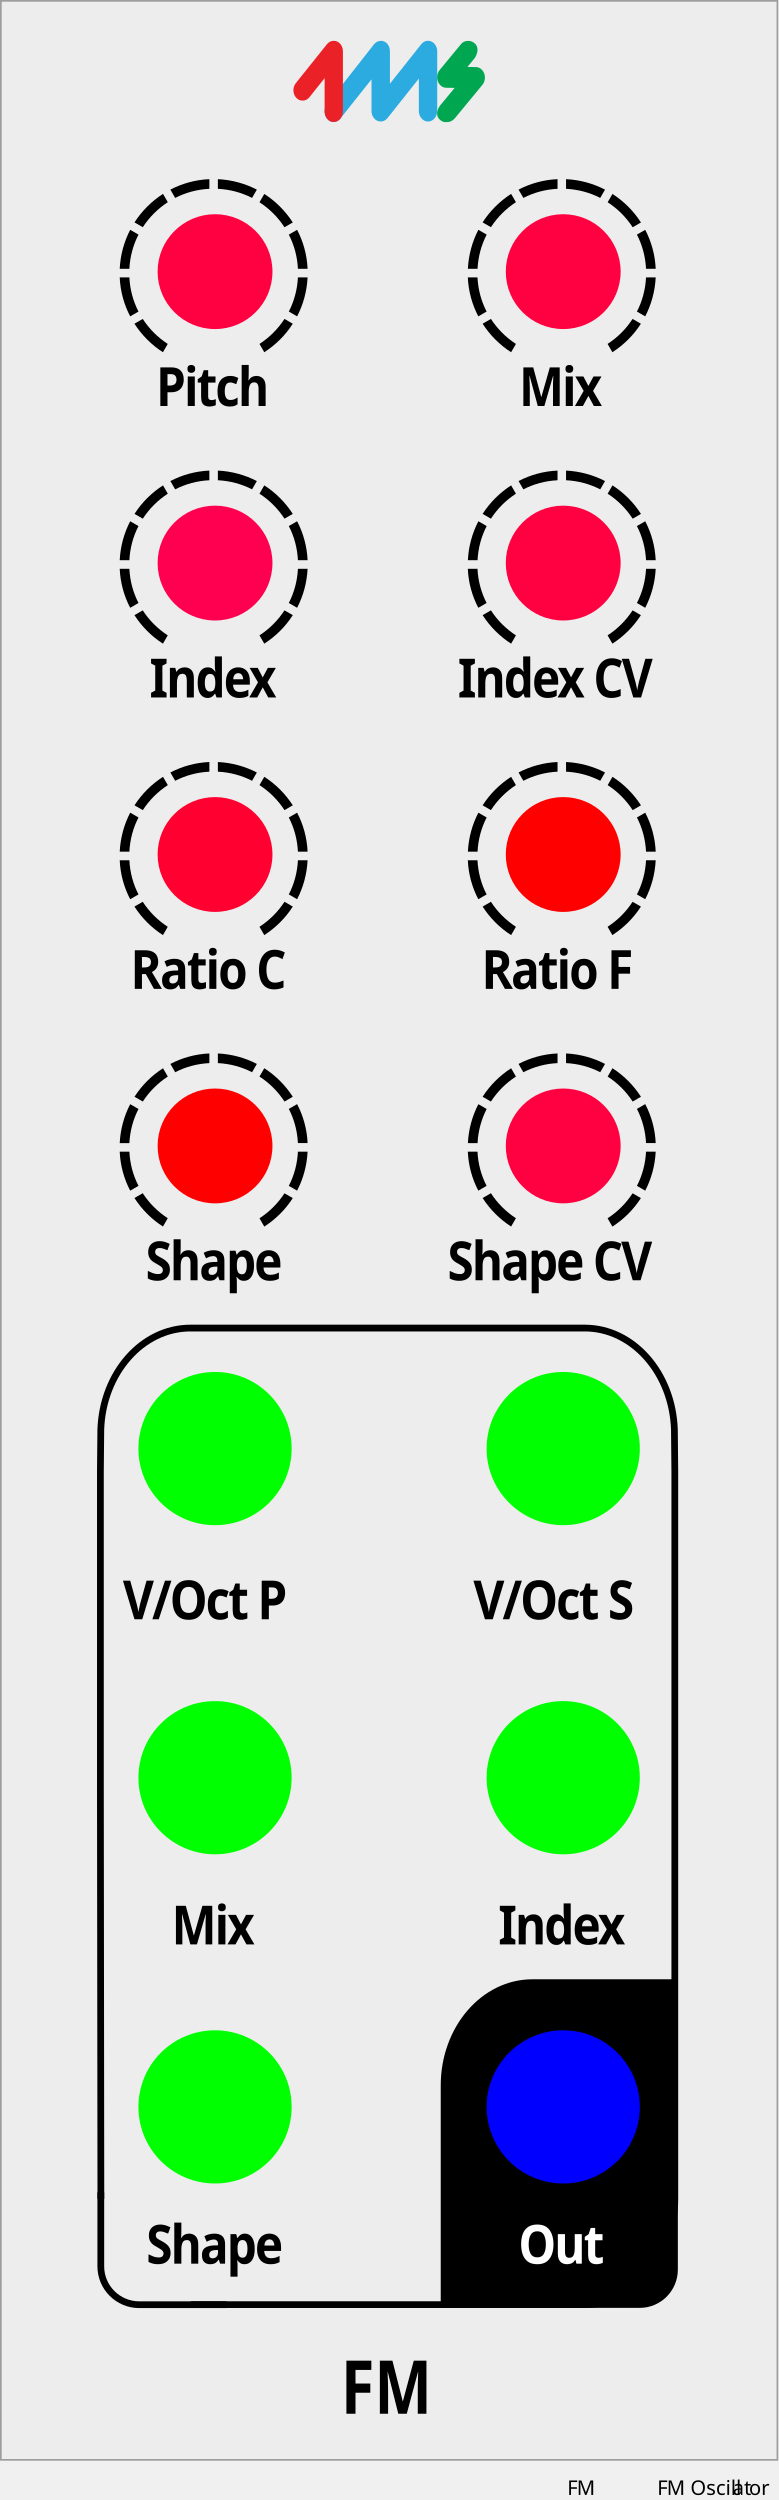
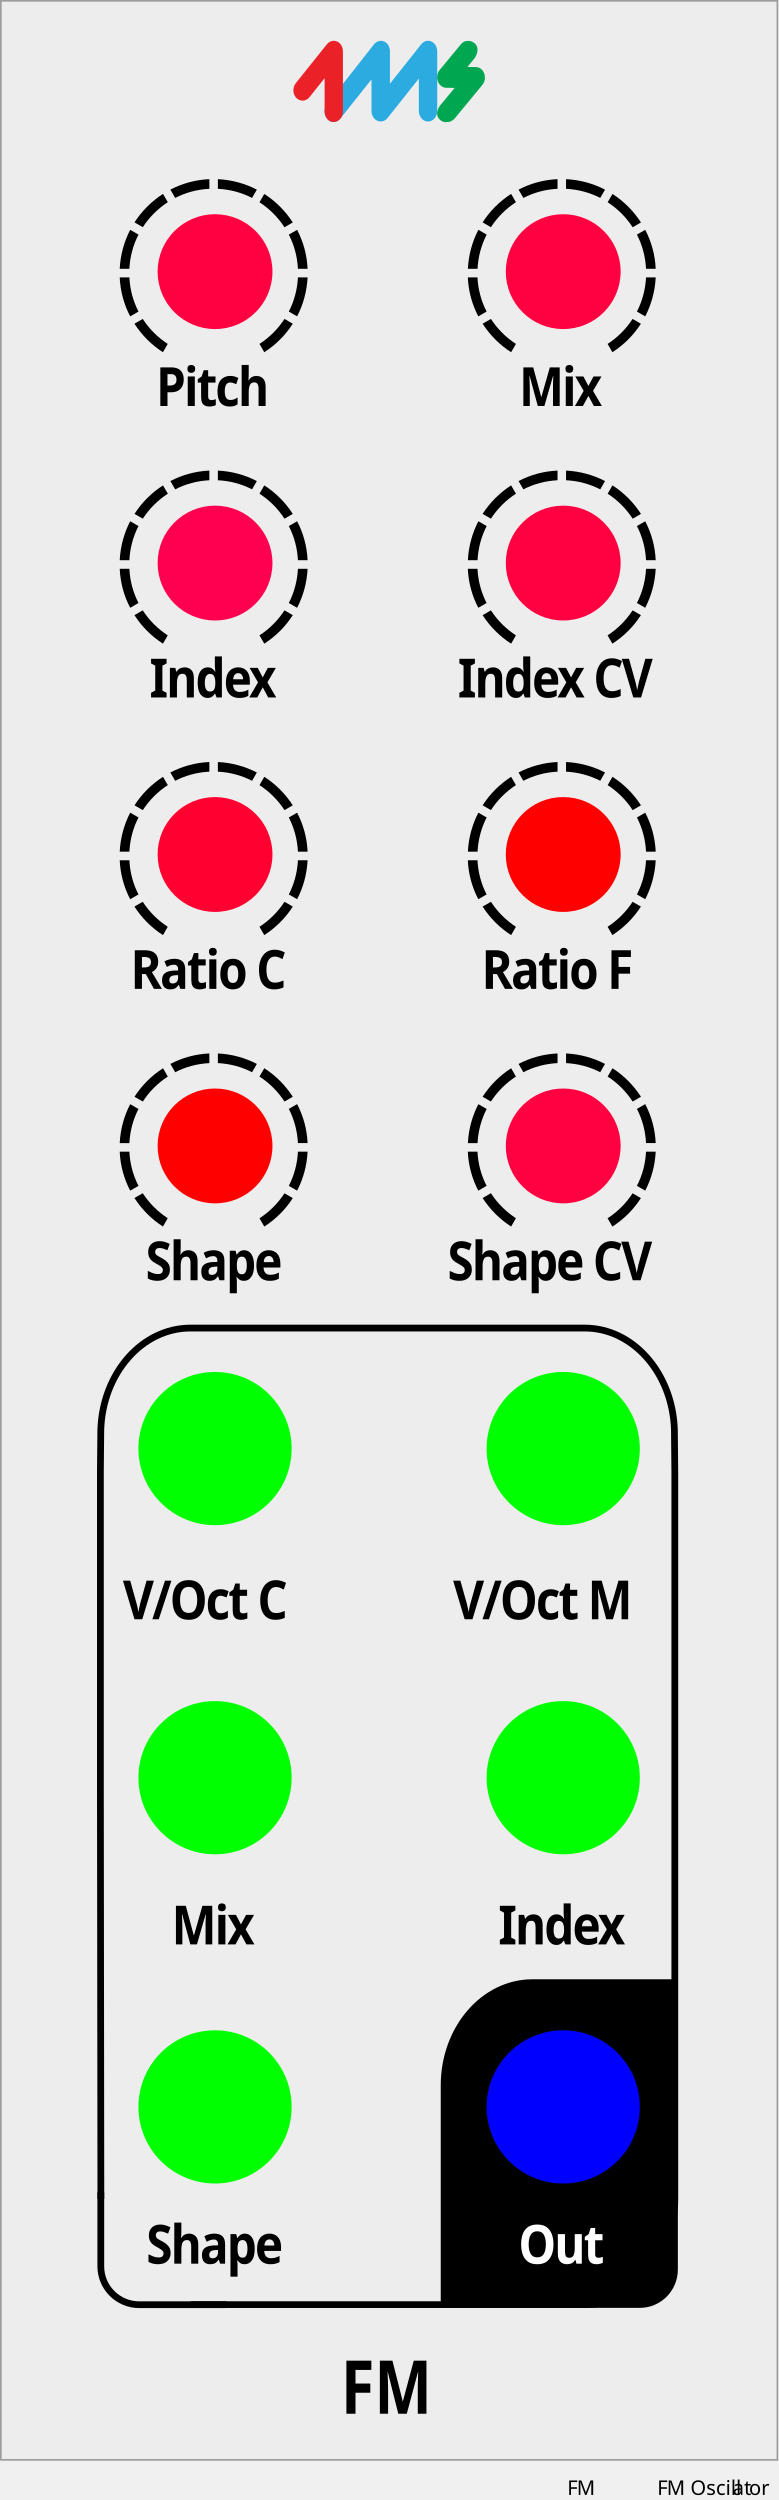
<svg xmlns="http://www.w3.org/2000/svg" width="40.64mm" height="130.55mm" viewBox="0 0 115.2 370.07" version="1.1" id="svg115">
  <defs id="defs16">
    <clipPath id="clippath">
      <rect x="17.72" y="112.8" width="27.8" height="25.62" style="fill: none; stroke-width: 0px;" id="rect1" />
    </clipPath>
    <clipPath id="clippath-1">
      <rect x="17.72" y="112.8" width="27.8" height="25.62" style="fill: none; stroke-width: 0px;" id="rect2" />
    </clipPath>
    <clipPath id="clippath-2">
      <rect x="69.26" y="112.8" width="27.8" height="25.62" style="fill: none; stroke-width: 0px;" id="rect3" />
    </clipPath>
    <clipPath id="clippath-3">
      <rect x="69.26" y="112.8" width="27.8" height="25.62" style="fill: none; stroke-width: 0px;" id="rect4" />
    </clipPath>
    <clipPath id="clippath-4">
      <rect x="17.72" y="155.94" width="27.8" height="25.62" style="fill: none; stroke-width: 0px;" id="rect5" />
    </clipPath>
    <clipPath id="clippath-5">
      <rect x="17.72" y="155.94" width="27.8" height="25.62" style="fill: none; stroke-width: 0px;" id="rect6" />
    </clipPath>
    <clipPath id="clippath-6">
      <rect x="69.26" y="155.94" width="27.8" height="25.62" style="fill: none; stroke-width: 0px;" id="rect7" />
    </clipPath>
    <clipPath id="clippath-7">
      <rect x="69.26" y="155.94" width="27.8" height="25.62" style="fill: none; stroke-width: 0px;" id="rect8" />
    </clipPath>
    <clipPath id="clippath-8">
      <rect x="17.72" y="26.52" width="27.8" height="25.62" style="fill: none; stroke-width: 0px;" id="rect9" />
    </clipPath>
    <clipPath id="clippath-9">
      <rect x="17.72" y="26.52" width="27.8" height="25.62" style="fill: none; stroke-width: 0px;" id="rect10" />
    </clipPath>
    <clipPath id="clippath-10">
      <rect x="69.26" y="26.52" width="27.8" height="25.62" style="fill: none; stroke-width: 0px;" id="rect11" />
    </clipPath>
    <clipPath id="clippath-11">
      <rect x="69.26" y="26.52" width="27.8" height="25.62" style="fill: none; stroke-width: 0px;" id="rect12" />
    </clipPath>
    <clipPath id="clippath-12">
      <rect x="17.72" y="69.66" width="27.8" height="25.62" style="fill: none; stroke-width: 0px;" id="rect13" />
    </clipPath>
    <clipPath id="clippath-13">
      <rect x="17.72" y="69.66" width="27.8" height="25.62" style="fill: none; stroke-width: 0px;" id="rect14" />
    </clipPath>
    <clipPath id="clippath-14">
      <rect x="69.26" y="69.66" width="27.8" height="25.62" style="fill: none; stroke-width: 0px;" id="rect15" />
    </clipPath>
    <clipPath id="clippath-15">
      <rect x="69.26" y="69.66" width="27.8" height="25.62" style="fill: none; stroke-width: 0px;" id="rect16" />
    </clipPath>
  </defs>
  <g id="faceplate">
    <g id="g17">
      <rect x=".12" y=".13" width="114.95" height="364" style="fill: #ededed; stroke-width: 0px;" id="rect17" />
      <path d="M114.95.25v363.75H.25V.25h114.7M115.2,0H0v364.25h115.2V0h0Z" style="fill: #9d9d9e; stroke-width: 0px;" id="path17" />
    </g>
    <g id="g20">
      <path d="M49.4,18.07c-.37,0-.71-.17-.97-.47-.51-.6-.52-1.54-.04-2.16l6.97-8.88c.38-.48,1.05-.65,1.57-.39.5.25.79.82.79,1.45v4.77l4.64-5.85c.38-.48,1.01-.64,1.53-.38.5.25.83.81.83,1.44v8.82c0,.86-.61,1.57-1.36,1.57s-1.36-.7-1.36-1.57v-4.79l-4.64,5.85c-.38.48-1.01.64-1.54.38-.5-.24-.83-.81-.83-1.44v-4.67l-4.61,5.8c-.26.32-.62.51-1,.51h0Z" style="fill: #2cabe1; stroke-width: 0px;" id="path18" />
      <path d="M49.4,18.07c-.75,0-1.35-.7-1.35-1.57v-4.93l-2.26,2.84c-.5.63-1.44.65-1.97.04-.51-.6-.52-1.53-.03-2.15l4.61-5.76c.26-.32.63-.5,1-.5.18,0,.37.04.54.12.5.25.82.81.82,1.44v8.89c0,.86-.61,1.57-1.36,1.57h0Z" style="fill: #ea2228; stroke-width: 0px;" id="path19" />
      <path d="M66,18.09h0c-.35,0-.68-.15-.94-.42-.76-.78-.14-1.84.29-2.3l1.95-2.36-1.26-.02c-.56-.01-1.04-.4-1.24-1-.19-.56-.07-1.21.29-1.64l3.16-3.83c.23-.28.55-.48,1.13-.47.33,0,.67.17.92.4.71.66.29,1.7-.07,2.2l-1.04,1.26,1.26.02c.56.01,1.04.4,1.24,1,.19.56.07,1.21-.29,1.64l-4.1,4.97c-.35.35-.65.55-1.3.54h0Z" style="fill: #00a650; stroke-width: 0px;" id="path20" />
    </g>
    <g id="Layer_3" data-name="Layer 3">
      <g id="g22">
        <path d="M100.35,316.21v-23.22h-21.54c-7.49,0-13.57,7.04-13.57,15.71v32.93h15.07s0,0,0,0h14.39c3.12,0,5.64-2.55,5.64-5.67v-19.84.08Z" style="fill: #000; stroke-width: 0px;" id="path21" />
        <path d="M28.23,341.15h35.2s23.15,0,23.15,0c7.35,0,13.31-7.02,13.31-15.67v-107.66l-.06-6.21c-.29-8.35-6.12-15.02-13.28-15.02H28.2c-7.17,0-12.99,6.67-13.28,15.02l-.06,6.21v46.5l.07,61.17" style="fill: none; stroke: #000; stroke-miterlimit: 10;" id="path22" />
      </g>
      <path d="M14.92,324.53v10.96c0,3.12,2.55,5.67,5.67,5.67h12.93" style="fill: none; stroke: #000; stroke-miterlimit: 10;" id="path23" />
    </g>
    <g id="Layer_4" data-name="Layer 4">
      <text transform="translate(50.47 357.3) scale(.82 1)" style="fill: #000; font-family: GillSans-Bold, 'Gill Sans'; font-size: 11px; font-weight: 700;" id="text23">
        <tspan x="0" y="0" id="tspan23">FM</tspan>
      </text>
-       <text transform="translate(70.08 239.7) scale(.88 1)" style="fill: #000; font-family: GillSans-Bold, 'Gill Sans'; font-size: 8px; font-weight: 700; letter-spacing: -.04em;" id="text24">
-         <tspan x="0" y="0" id="tspan24">V/Oct S</tspan>
+       <text transform="scale(0.9380831,1.066004)" style="font-weight:700;font-size:7.505px;font-family:GillSans-Bold, 'Gill Sans';letter-spacing:-0.04em;fill:#000000;stroke-width:0.938" id="text24" x="71.507" y="224.859">
+         <tspan x="71.507" y="224.859" id="tspan24" style="stroke-width:0.938">V/Oct M</tspan>
      </text>
      <text transform="translate(73.77 287.83) scale(.88 1)" style="fill: #000; font-family: GillSans-Bold, 'Gill Sans'; font-size: 8px; font-weight: 700; letter-spacing: -.04em;" id="text25">
        <tspan x="0" y="0" id="tspan25">Index</tspan>
      </text>
      <text transform="translate(76.73 335.09) scale(.88 1)" style="fill: #fff; font-family: GillSans-Bold, 'Gill Sans'; font-size: 8px; font-weight: 700; letter-spacing: -.04em;" id="text26">
        <tspan x="0" y="0" id="tspan26">Out</tspan>
      </text>
-       <text transform="translate(18.2 239.7) scale(.88 1)" style="fill: #000; font-family: GillSans-Bold, 'Gill Sans'; font-size: 8px; font-weight: 700; letter-spacing: -.04em;" id="text27">
-         <tspan x="0" y="0" id="tspan27">V/Oct P</tspan>
+       <text transform="matrix(0.88,0,0,1,18.2,239.7)" style="font-weight:700;font-size:8px;font-family:GillSans-Bold, 'Gill Sans';letter-spacing:-0.04em;fill:#000000" id="text27">
+         <tspan x="0" y="0" id="tspan27">V/Oct C</tspan>
      </text>
      <text transform="translate(25.41 287.83) scale(.88 1)" style="fill: #000; font-family: GillSans-Bold, 'Gill Sans'; font-size: 8px; font-weight: 700; letter-spacing: -.04em;" id="text28">
        <tspan x="0" y="0" id="tspan28">Mix</tspan>
      </text>
      <text transform="translate(21.65 335.09) scale(.88 1)" style="fill: #000; font-family: GillSans-Bold, 'Gill Sans'; font-size: 8px; font-weight: 700; letter-spacing: -.04em;" id="text29">
        <tspan x="0" y="0" id="tspan29">Shape</tspan>
      </text>
      <g id="g110">
        <g id="pips_-_fewest" data-name="pips - fewest">
          <g style="clip-path: url(#clippath);" clip-path="url(#clippath)" id="g39">
            <g style="clip-path: url(#clippath-1);" clip-path="url(#clippath-1)" id="g38">
              <path d="M37.31,115.58l.71-1.23c-1.74-.9-3.7-1.45-5.77-1.55v1.43c1.81.09,3.53.56,5.06,1.35" style="fill: #000; stroke-width: 0px;" id="path29" />
              <path d="M42.11,119.92l1.23-.71c-1.09-1.69-2.53-3.14-4.22-4.22l-.71,1.23c1.48.96,2.74,2.22,3.7,3.7" style="fill: #000; stroke-width: 0px;" id="path30" />
              <path d="M24.84,116.22l-.71-1.23c-1.69,1.09-3.14,2.53-4.22,4.22l1.23.71c.96-1.48,2.22-2.74,3.7-3.7" style="fill: #000; stroke-width: 0px;" id="path31" />
              <path d="M44.1,126.07h1.43c-.09-2.07-.64-4.03-1.55-5.77l-1.23.71c.79,1.53,1.26,3.24,1.35,5.06" style="fill: #000; stroke-width: 0px;" id="path32" />
              <path d="M30.99,114.23v-1.43c-2.07.09-4.03.64-5.77,1.55l.71,1.23c1.53-.79,3.24-1.26,5.06-1.35" style="fill: #000; stroke-width: 0px;" id="path33" />
              <path d="M21.13,133.49l-1.23.71c1.09,1.69,2.53,3.14,4.22,4.22l.71-1.23c-1.48-.96-2.74-2.22-3.7-3.7" style="fill: #000; stroke-width: 0px;" id="path34" />
              <path d="M38.41,137.19l.71,1.23c1.69-1.09,3.14-2.53,4.22-4.22l-1.23-.71c-.96,1.48-2.22,2.74-3.7,3.7" style="fill: #000; stroke-width: 0px;" id="path35" />
              <path d="M44.1,127.34c-.09,1.81-.56,3.53-1.35,5.06l1.23.71c.9-1.74,1.45-3.7,1.55-5.77h-1.43Z" style="fill: #000; stroke-width: 0px;" id="path36" />
              <path d="M19.15,127.34h-1.43c.09,2.07.64,4.03,1.55,5.77l1.23-.71c-.79-1.53-1.26-3.24-1.35-5.06" style="fill: #000; stroke-width: 0px;" id="path37" />
              <path d="M20.5,121.01l-1.23-.71c-.9,1.74-1.45,3.7-1.55,5.77h1.43c.09-1.81.56-3.53,1.35-5.06" style="fill: #000; stroke-width: 0px;" id="path38" />
            </g>
          </g>
        </g>
        <text transform="translate(19.32 146.38) scale(.88 1)" style="fill: #000; font-family: GillSans-Bold, 'Gill Sans'; font-size: 8px; font-weight: 700; letter-spacing: -.04em;" id="text39">
          <tspan x="0" y="0" id="tspan39">Ratio C</tspan>
        </text>
        <g id="pips_-_fewest-2" data-name="pips - fewest">
          <g style="clip-path: url(#clippath-2);" clip-path="url(#clippath-2)" id="g49">
            <g style="clip-path: url(#clippath-3);" clip-path="url(#clippath-3)" id="g48">
              <path d="M88.85,115.58l.71-1.23c-1.74-.9-3.7-1.45-5.77-1.55v1.43c1.81.09,3.53.56,5.06,1.35" style="fill: #000; stroke-width: 0px;" id="path39" />
              <path d="M93.65,119.92l1.23-.71c-1.09-1.69-2.53-3.14-4.22-4.22l-.71,1.23c1.48.96,2.74,2.22,3.7,3.7" style="fill: #000; stroke-width: 0px;" id="path40" />
              <path d="M76.37,116.22l-.71-1.23c-1.69,1.09-3.14,2.53-4.22,4.22l1.23.71c.96-1.48,2.22-2.74,3.7-3.7" style="fill: #000; stroke-width: 0px;" id="path41" />
              <path d="M95.63,126.07h1.43c-.09-2.07-.64-4.03-1.55-5.77l-1.23.71c.79,1.53,1.26,3.24,1.35,5.06" style="fill: #000; stroke-width: 0px;" id="path42" />
              <path d="M82.53,114.23v-1.43c-2.07.09-4.03.64-5.77,1.55l.71,1.23c1.53-.79,3.24-1.26,5.06-1.35" style="fill: #000; stroke-width: 0px;" id="path43" />
              <path d="M72.67,133.49l-1.23.71c1.09,1.69,2.53,3.14,4.22,4.22l.71-1.23c-1.48-.96-2.74-2.22-3.7-3.7" style="fill: #000; stroke-width: 0px;" id="path44" />
              <path d="M89.94,137.19l.71,1.23c1.69-1.09,3.14-2.53,4.22-4.22l-1.23-.71c-.96,1.48-2.22,2.74-3.7,3.7" style="fill: #000; stroke-width: 0px;" id="path45" />
              <path d="M95.63,127.34c-.09,1.81-.56,3.53-1.35,5.06l1.23.71c.9-1.74,1.45-3.7,1.55-5.77h-1.43Z" style="fill: #000; stroke-width: 0px;" id="path46" />
              <path d="M70.68,127.34h-1.43c.09,2.07.64,4.03,1.55,5.77l1.23-.71c-.79-1.53-1.26-3.24-1.35-5.06" style="fill: #000; stroke-width: 0px;" id="path47" />
              <path d="M72.04,121.01l-1.23-.71c-.9,1.74-1.45,3.7-1.55,5.77h1.43c.09-1.81.56-3.53,1.35-5.06" style="fill: #000; stroke-width: 0px;" id="path48" />
            </g>
          </g>
        </g>
        <text transform="translate(71.28 146.38) scale(.88 1)" style="fill: #000; font-family: GillSans-Bold, 'Gill Sans'; font-size: 8px; font-weight: 700; letter-spacing: -.04em;" id="text49">
          <tspan x="0" y="0" id="tspan49">Ratio F</tspan>
        </text>
        <g id="pips_-_fewest-3" data-name="pips - fewest">
          <g style="clip-path: url(#clippath-4);" clip-path="url(#clippath-4)" id="g59">
            <g style="clip-path: url(#clippath-5);" clip-path="url(#clippath-5)" id="g58">
              <path d="M37.31,158.72l.71-1.23c-1.74-.9-3.7-1.45-5.77-1.55v1.43c1.81.09,3.53.56,5.06,1.35" style="fill: #000; stroke-width: 0px;" id="path49" />
              <path d="M42.11,163.06l1.23-.71c-1.09-1.69-2.53-3.14-4.22-4.22l-.71,1.23c1.48.96,2.74,2.22,3.7,3.7" style="fill: #000; stroke-width: 0px;" id="path50" />
              <path d="M24.84,159.36l-.71-1.23c-1.69,1.09-3.14,2.53-4.22,4.22l1.23.71c.96-1.48,2.22-2.74,3.7-3.7" style="fill: #000; stroke-width: 0px;" id="path51" />
              <path d="M44.1,169.21h1.43c-.09-2.07-.64-4.03-1.55-5.77l-1.23.71c.79,1.53,1.26,3.24,1.35,5.06" style="fill: #000; stroke-width: 0px;" id="path52" />
              <path d="M30.99,157.37v-1.43c-2.07.09-4.03.64-5.77,1.55l.71,1.23c1.53-.79,3.24-1.26,5.06-1.35" style="fill: #000; stroke-width: 0px;" id="path53" />
              <path d="M21.13,176.63l-1.23.71c1.09,1.69,2.53,3.14,4.22,4.22l.71-1.23c-1.48-.96-2.74-2.22-3.7-3.7" style="fill: #000; stroke-width: 0px;" id="path54" />
              <path d="M38.41,180.34l.71,1.23c1.69-1.09,3.14-2.53,4.22-4.22l-1.23-.71c-.96,1.48-2.22,2.74-3.7,3.7" style="fill: #000; stroke-width: 0px;" id="path55" />
              <path d="M44.1,170.48c-.09,1.81-.56,3.53-1.35,5.06l1.23.71c.9-1.74,1.45-3.7,1.55-5.77h-1.43Z" style="fill: #000; stroke-width: 0px;" id="path56" />
              <path d="M19.15,170.48h-1.43c.09,2.07.64,4.03,1.55,5.77l1.23-.71c-.79-1.53-1.26-3.24-1.35-5.06" style="fill: #000; stroke-width: 0px;" id="path57" />
              <path d="M20.5,164.16l-1.23-.71c-.9,1.74-1.45,3.7-1.55,5.77h1.43c.09-1.81.56-3.53,1.35-5.06" style="fill: #000; stroke-width: 0px;" id="path58" />
            </g>
          </g>
        </g>
        <text transform="translate(21.55 189.52) scale(.88 1)" style="fill: #000; font-family: GillSans-Bold, 'Gill Sans'; font-size: 8px; font-weight: 700; letter-spacing: -.04em;" id="text59">
          <tspan x="0" y="0" id="tspan59">Shape</tspan>
        </text>
        <g id="pips_-_fewest-4" data-name="pips - fewest">
          <g style="clip-path: url(#clippath-6);" clip-path="url(#clippath-6)" id="g69">
            <g style="clip-path: url(#clippath-7);" clip-path="url(#clippath-7)" id="g68">
              <path d="M88.85,158.72l.71-1.23c-1.74-.9-3.7-1.45-5.77-1.55v1.43c1.81.09,3.53.56,5.06,1.35" style="fill: #000; stroke-width: 0px;" id="path59" />
              <path d="M93.65,163.06l1.23-.71c-1.09-1.69-2.53-3.14-4.22-4.22l-.71,1.23c1.48.96,2.74,2.22,3.7,3.7" style="fill: #000; stroke-width: 0px;" id="path60" />
              <path d="M76.37,159.36l-.71-1.23c-1.69,1.09-3.14,2.53-4.22,4.22l1.23.71c.96-1.48,2.22-2.74,3.7-3.7" style="fill: #000; stroke-width: 0px;" id="path61" />
              <path d="M95.63,169.21h1.43c-.09-2.07-.64-4.03-1.55-5.77l-1.23.71c.79,1.53,1.26,3.24,1.35,5.06" style="fill: #000; stroke-width: 0px;" id="path62" />
              <path d="M82.53,157.37v-1.43c-2.07.09-4.03.64-5.77,1.55l.71,1.23c1.53-.79,3.24-1.26,5.06-1.35" style="fill: #000; stroke-width: 0px;" id="path63" />
              <path d="M72.67,176.63l-1.23.71c1.09,1.69,2.53,3.14,4.22,4.22l.71-1.23c-1.48-.96-2.74-2.22-3.7-3.7" style="fill: #000; stroke-width: 0px;" id="path64" />
              <path d="M89.94,180.34l.71,1.23c1.69-1.09,3.14-2.53,4.22-4.22l-1.23-.71c-.96,1.48-2.22,2.74-3.7,3.7" style="fill: #000; stroke-width: 0px;" id="path65" />
              <path d="M95.63,170.48c-.09,1.81-.56,3.53-1.35,5.06l1.23.71c.9-1.74,1.45-3.7,1.55-5.77h-1.43Z" style="fill: #000; stroke-width: 0px;" id="path66" />
              <path d="M70.68,170.48h-1.43c.09,2.07.64,4.03,1.55,5.77l1.23-.71c-.79-1.53-1.26-3.24-1.35-5.06" style="fill: #000; stroke-width: 0px;" id="path67" />
              <path d="M72.04,164.16l-1.23-.71c-.9,1.74-1.45,3.7-1.55,5.77h1.43c.09-1.81.56-3.53,1.35-5.06" style="fill: #000; stroke-width: 0px;" id="path68" />
            </g>
          </g>
        </g>
        <text transform="translate(66.24 189.52) scale(.88 1)" style="fill: #000; font-family: GillSans-Bold, 'Gill Sans'; font-size: 8px; font-weight: 700; letter-spacing: -.04em;" id="text69">
          <tspan x="0" y="0" id="tspan69">Shape CV</tspan>
        </text>
        <g id="pips_-_fewest-5" data-name="pips - fewest">
          <g style="clip-path: url(#clippath-8);" clip-path="url(#clippath-8)" id="g79">
            <g style="clip-path: url(#clippath-9);" clip-path="url(#clippath-9)" id="g78">
              <path d="M37.31,29.3l.71-1.23c-1.74-.9-3.7-1.45-5.77-1.55v1.43c1.81.09,3.53.56,5.06,1.35" style="fill: #000; stroke-width: 0px;" id="path69" />
              <path d="M42.11,33.64l1.23-.71c-1.09-1.69-2.53-3.14-4.22-4.22l-.71,1.23c1.48.96,2.74,2.22,3.7,3.7" style="fill: #000; stroke-width: 0px;" id="path70" />
              <path d="M24.84,29.93l-.71-1.23c-1.69,1.09-3.14,2.53-4.22,4.22l1.23.71c.96-1.48,2.22-2.74,3.7-3.7" style="fill: #000; stroke-width: 0px;" id="path71" />
              <path d="M44.1,39.79h1.43c-.09-2.07-.64-4.03-1.55-5.77l-1.23.71c.79,1.53,1.26,3.24,1.35,5.06" style="fill: #000; stroke-width: 0px;" id="path72" />
              <path d="M30.99,27.95v-1.43c-2.07.09-4.03.64-5.77,1.55l.71,1.23c1.53-.79,3.24-1.26,5.06-1.35" style="fill: #000; stroke-width: 0px;" id="path73" />
              <path d="M21.13,47.21l-1.23.71c1.09,1.69,2.53,3.14,4.22,4.22l.71-1.23c-1.48-.96-2.74-2.22-3.7-3.7" style="fill: #000; stroke-width: 0px;" id="path74" />
              <path d="M38.41,50.91l.71,1.23c1.69-1.09,3.14-2.53,4.22-4.22l-1.23-.71c-.96,1.48-2.22,2.74-3.7,3.7" style="fill: #000; stroke-width: 0px;" id="path75" />
              <path d="M44.1,41.06c-.09,1.81-.56,3.53-1.35,5.06l1.23.71c.9-1.74,1.45-3.7,1.55-5.77h-1.43Z" style="fill: #000; stroke-width: 0px;" id="path76" />
              <path d="M19.15,41.06h-1.43c.09,2.07.64,4.03,1.55,5.77l1.23-.71c-.79-1.53-1.26-3.24-1.35-5.06" style="fill: #000; stroke-width: 0px;" id="path77" />
              <path d="M20.5,34.73l-1.23-.71c-.9,1.74-1.45,3.7-1.55,5.77h1.43c.09-1.81.56-3.53,1.35-5.06" style="fill: #000; stroke-width: 0px;" id="path78" />
            </g>
          </g>
        </g>
        <text transform="translate(23.1 60.1) scale(.88 1)" style="fill: #000; font-family: GillSans-Bold, 'Gill Sans'; font-size: 8px; font-weight: 700; letter-spacing: -.04em;" id="text79">
          <tspan x="0" y="0" id="tspan79">Pitch</tspan>
        </text>
        <g id="pips_-_fewest-6" data-name="pips - fewest">
          <g style="clip-path: url(#clippath-10);" clip-path="url(#clippath-10)" id="g89">
            <g style="clip-path: url(#clippath-11);" clip-path="url(#clippath-11)" id="g88">
              <path d="M88.85,29.3l.71-1.23c-1.74-.9-3.7-1.45-5.77-1.55v1.43c1.81.09,3.53.56,5.06,1.35" style="fill: #000; stroke-width: 0px;" id="path79" />
              <path d="M93.65,33.64l1.23-.71c-1.09-1.69-2.53-3.14-4.22-4.22l-.71,1.23c1.48.96,2.74,2.22,3.7,3.7" style="fill: #000; stroke-width: 0px;" id="path80" />
              <path d="M76.37,29.93l-.71-1.23c-1.69,1.09-3.14,2.53-4.22,4.22l1.23.71c.96-1.48,2.22-2.74,3.7-3.7" style="fill: #000; stroke-width: 0px;" id="path81" />
              <path d="M95.63,39.79h1.43c-.09-2.07-.64-4.03-1.55-5.77l-1.23.71c.79,1.53,1.26,3.24,1.35,5.06" style="fill: #000; stroke-width: 0px;" id="path82" />
              <path d="M82.53,27.95v-1.43c-2.07.09-4.03.64-5.77,1.55l.71,1.23c1.53-.79,3.24-1.26,5.06-1.35" style="fill: #000; stroke-width: 0px;" id="path83" />
              <path d="M72.67,47.21l-1.23.71c1.09,1.69,2.53,3.14,4.22,4.22l.71-1.23c-1.48-.96-2.74-2.22-3.7-3.7" style="fill: #000; stroke-width: 0px;" id="path84" />
              <path d="M89.94,50.91l.71,1.23c1.69-1.09,3.14-2.53,4.22-4.22l-1.23-.71c-.96,1.48-2.22,2.74-3.7,3.7" style="fill: #000; stroke-width: 0px;" id="path85" />
              <path d="M95.63,41.06c-.09,1.81-.56,3.53-1.35,5.06l1.23.71c.9-1.74,1.45-3.7,1.55-5.77h-1.43Z" style="fill: #000; stroke-width: 0px;" id="path86" />
              <path d="M70.68,41.06h-1.43c.09,2.07.64,4.03,1.55,5.77l1.23-.71c-.79-1.53-1.26-3.24-1.35-5.06" style="fill: #000; stroke-width: 0px;" id="path87" />
              <path d="M72.04,34.73l-1.23-.71c-.9,1.74-1.45,3.7-1.55,5.77h1.43c.09-1.81.56-3.53,1.35-5.06" style="fill: #000; stroke-width: 0px;" id="path88" />
            </g>
          </g>
        </g>
        <text transform="translate(76.84 60.1) scale(.88 1)" style="fill: #000; font-family: GillSans-Bold, 'Gill Sans'; font-size: 8px; font-weight: 700; letter-spacing: -.04em;" id="text89">
          <tspan x="0" y="0" id="tspan89">Mix</tspan>
        </text>
        <g id="pips_-_fewest-7" data-name="pips - fewest">
          <g style="clip-path: url(#clippath-12);" clip-path="url(#clippath-12)" id="g99">
            <g style="clip-path: url(#clippath-13);" clip-path="url(#clippath-13)" id="g98">
              <path d="M37.31,72.44l.71-1.23c-1.74-.9-3.7-1.45-5.77-1.55v1.43c1.81.09,3.53.56,5.06,1.35" style="fill: #000; stroke-width: 0px;" id="path89" />
              <path d="M42.11,76.78l1.23-.71c-1.09-1.69-2.53-3.14-4.22-4.22l-.71,1.23c1.48.96,2.74,2.22,3.7,3.7" style="fill: #000; stroke-width: 0px;" id="path90" />
              <path d="M24.84,73.08l-.71-1.23c-1.69,1.09-3.14,2.53-4.22,4.22l1.23.71c.96-1.48,2.22-2.74,3.7-3.7" style="fill: #000; stroke-width: 0px;" id="path91" />
              <path d="M44.1,82.93h1.43c-.09-2.07-.64-4.03-1.55-5.77l-1.23.71c.79,1.53,1.26,3.24,1.35,5.06" style="fill: #000; stroke-width: 0px;" id="path92" />
              <path d="M30.99,71.09v-1.43c-2.07.09-4.03.64-5.77,1.55l.71,1.23c1.53-.79,3.24-1.26,5.06-1.35" style="fill: #000; stroke-width: 0px;" id="path93" />
              <path d="M21.13,90.35l-1.23.71c1.09,1.69,2.53,3.14,4.22,4.22l.71-1.23c-1.48-.96-2.74-2.22-3.7-3.7" style="fill: #000; stroke-width: 0px;" id="path94" />
              <path d="M38.41,94.05l.71,1.23c1.69-1.09,3.14-2.53,4.22-4.22l-1.23-.71c-.96,1.48-2.22,2.74-3.7,3.7" style="fill: #000; stroke-width: 0px;" id="path95" />
              <path d="M44.1,84.2c-.09,1.81-.56,3.53-1.35,5.06l1.23.71c.9-1.74,1.45-3.7,1.55-5.77h-1.43Z" style="fill: #000; stroke-width: 0px;" id="path96" />
              <path d="M19.15,84.2h-1.43c.09,2.07.64,4.03,1.55,5.77l1.23-.71c-.79-1.53-1.26-3.24-1.35-5.06" style="fill: #000; stroke-width: 0px;" id="path97" />
              <path d="M20.5,77.87l-1.23-.71c-.9,1.74-1.45,3.7-1.55,5.77h1.43c.09-1.81.56-3.53,1.35-5.06" style="fill: #000; stroke-width: 0px;" id="path98" />
            </g>
          </g>
        </g>
        <text transform="translate(22.14 103.24) scale(.88 1)" style="fill: #000; font-family: GillSans-Bold, 'Gill Sans'; font-size: 8px; font-weight: 700; letter-spacing: -.04em;" id="text99">
          <tspan x="0" y="0" id="tspan99">Index</tspan>
        </text>
        <g id="pips_-_fewest-8" data-name="pips - fewest">
          <g style="clip-path: url(#clippath-14);" clip-path="url(#clippath-14)" id="g109">
            <g style="clip-path: url(#clippath-15);" clip-path="url(#clippath-15)" id="g108">
              <path d="M88.85,72.44l.71-1.23c-1.74-.9-3.7-1.45-5.77-1.55v1.43c1.81.09,3.53.56,5.06,1.35" style="fill: #000; stroke-width: 0px;" id="path99" />
              <path d="M93.65,76.78l1.23-.71c-1.09-1.69-2.53-3.14-4.22-4.22l-.71,1.23c1.48.96,2.74,2.22,3.7,3.7" style="fill: #000; stroke-width: 0px;" id="path100" />
              <path d="M76.37,73.08l-.71-1.23c-1.69,1.09-3.14,2.53-4.22,4.22l1.23.71c.96-1.48,2.22-2.74,3.7-3.7" style="fill: #000; stroke-width: 0px;" id="path101" />
              <path d="M95.63,82.93h1.43c-.09-2.07-.64-4.03-1.55-5.77l-1.23.71c.79,1.53,1.26,3.24,1.35,5.06" style="fill: #000; stroke-width: 0px;" id="path102" />
              <path d="M82.53,71.09v-1.43c-2.07.09-4.03.64-5.77,1.55l.71,1.23c1.53-.79,3.24-1.26,5.06-1.35" style="fill: #000; stroke-width: 0px;" id="path103" />
              <path d="M72.67,90.35l-1.23.71c1.09,1.69,2.53,3.14,4.22,4.22l.71-1.23c-1.48-.96-2.74-2.22-3.7-3.7" style="fill: #000; stroke-width: 0px;" id="path104" />
              <path d="M89.94,94.05l.71,1.23c1.69-1.09,3.14-2.53,4.22-4.22l-1.23-.71c-.96,1.48-2.22,2.74-3.7,3.7" style="fill: #000; stroke-width: 0px;" id="path105" />
              <path d="M95.63,84.2c-.09,1.81-.56,3.53-1.35,5.06l1.23.71c.9-1.74,1.45-3.7,1.55-5.77h-1.43Z" style="fill: #000; stroke-width: 0px;" id="path106" />
              <path d="M70.68,84.2h-1.43c.09,2.07.64,4.03,1.55,5.77l1.23-.71c-.79-1.53-1.26-3.24-1.35-5.06" style="fill: #000; stroke-width: 0px;" id="path107" />
              <path d="M72.04,77.87l-1.23-.71c-.9,1.74-1.45,3.7-1.55,5.77h1.43c.09-1.81.56-3.53,1.35-5.06" style="fill: #000; stroke-width: 0px;" id="path108" />
            </g>
          </g>
        </g>
        <text transform="translate(67.78 103.24) scale(.88 1)" style="fill: #000; font-family: GillSans-Bold, 'Gill Sans'; font-size: 8px; font-weight: 700; letter-spacing: -.04em;" id="text109">
          <tspan x="0" y="0" id="tspan109">Index CV</tspan>
        </text>
      </g>
    </g>
  </g>
  <g id="components">
-     <circle id="Out" cx="83.37" cy="311.88" r="11.34" style="fill: blue; stroke-width: 0px;" />
-     <circle id="Shape_CV" data-name="Shape CV" cx="31.83" cy="311.88" r="11.34" style="fill: lime; stroke-width: 0px;" />
+     <circle id="Out" cx="83.37" cy="311.88" r="11.34" style="fill: blue; stroke-width: 0px;" data-name="Audio Out" />
+     <circle id="Shape_CV" data-name="Shape CV In" cx="31.83" cy="311.88" r="11.34" style="fill: lime; stroke-width: 0px;" />
    <circle id="Index_CV_In" data-name="Index CV In" cx="83.37" cy="263.15" r="11.34" style="fill: lime; stroke-width: 0px;" />
-     <circle id="Mix_CV" data-name="Mix CV" cx="31.83" cy="263.15" r="11.34" style="fill: lime; stroke-width: 0px;" />
-     <circle id="V_Oct_S" data-name="V/Oct S" cx="83.37" cy="214.43" r="11.34" style="fill: lime; stroke-width: 0px;" />
-     <circle id="V_Oct_P" data-name="V/Oct P" cx="31.83" cy="214.43" r="11.34" style="fill: lime; stroke-width: 0px;" />
-     <circle id="Shape_CV-2" data-name="Shape CV" cx="83.37" cy="169.63" r="8.5" style="fill:#ff0040" />
+     <circle id="Mix_CV" data-name="Mix CV In" cx="31.83" cy="263.15" r="11.34" style="fill: lime; stroke-width: 0px;" />
+     <circle id="V_Oct_S" data-name="V/Oct Modulator" cx="83.37" cy="214.43" r="11.34" style="fill: lime; stroke-width: 0px;" />
+     <circle id="V_Oct_P" data-name="V/Oct Carrier" cx="31.83" cy="214.43" r="11.34" style="fill: lime; stroke-width: 0px;" />
+     <circle id="Shape_CV-2" data-name="Shape CV!-100!100!%" cx="83.37" cy="169.63" r="8.5" style="fill:#ff0040" />
    <circle id="Shape" cx="31.83" cy="169.63" r="8.5" style="fill: red; stroke-width: 0px;" />
-     <circle id="Ratio_F" data-name="Ratio F" cx="83.37" cy="126.49" r="8.5" style="fill: red; stroke-width: 0px;" />
-     <circle id="Ratio_C" data-name="Ratio C" cx="31.83" cy="126.49" r="8.5" style="fill:#ff0030" />
-     <circle id="Index_CV" data-name="Index CV" cx="83.37" cy="83.35" r="8.5" style="fill:#ff0040" />
+     <circle id="Ratio_F" data-name="Ratio Fine!0.5!2!." cx="83.37" cy="126.49" r="8.5" style="fill: red; stroke-width: 0px;" />
+     <circle id="Ratio_C" data-name="Ratio Coarse!0.125!16!." cx="31.83" cy="126.49" r="8.5" style="fill:#ff0030" />
+     <circle id="Index_CV" data-name="Index CV!-100!100!%" cx="83.37" cy="83.35" r="8.5" style="fill:#ff0040" />
    <circle id="Index" cx="31.83" cy="83.35" r="8.5" style="fill:#ff0050" />
    <circle id="Mix" cx="83.37" cy="40.21" r="8.5" style="fill:#ff0040" />
-     <circle id="Pitch" cx="31.83" cy="40.21" r="8.5" style="fill:#ff0040" />
+     <circle id="Pitch" cx="31.83" cy="40.21" r="8.5" style="fill:#ff0040" data-name="Pitch!20!20000!hz" />
    <text id="slug" transform="translate(83.96 369.32)" style="fill: #000; font-family: MyriadPro-Regular, 'Myriad Pro'; font-size: 3px;">
      <tspan x="0" y="0" style="letter-spacing: -.02em;" id="tspan110">F</tspan>
      <tspan x="1.41" y="0" id="tspan111">M</tspan>
    </text>
    <text id="modulename" transform="translate(97.28 369.32)" style="fill: #000; font-family: MyriadPro-Regular, 'Myriad Pro'; font-size: 3px;">
      <tspan x="0" y="0" style="letter-spacing: -.02em;" id="tspan112">F</tspan>
      <tspan x="1.41" y="0" id="tspan113">M Oscill</tspan>
      <tspan x="11.17" y="0" style="letter-spacing: 0em;" id="tspan114">at</tspan>
      <tspan x="13.58" y="0" style="letter-spacing: 0em;" id="tspan115">or</tspan>
    </text>
  </g>
</svg>
